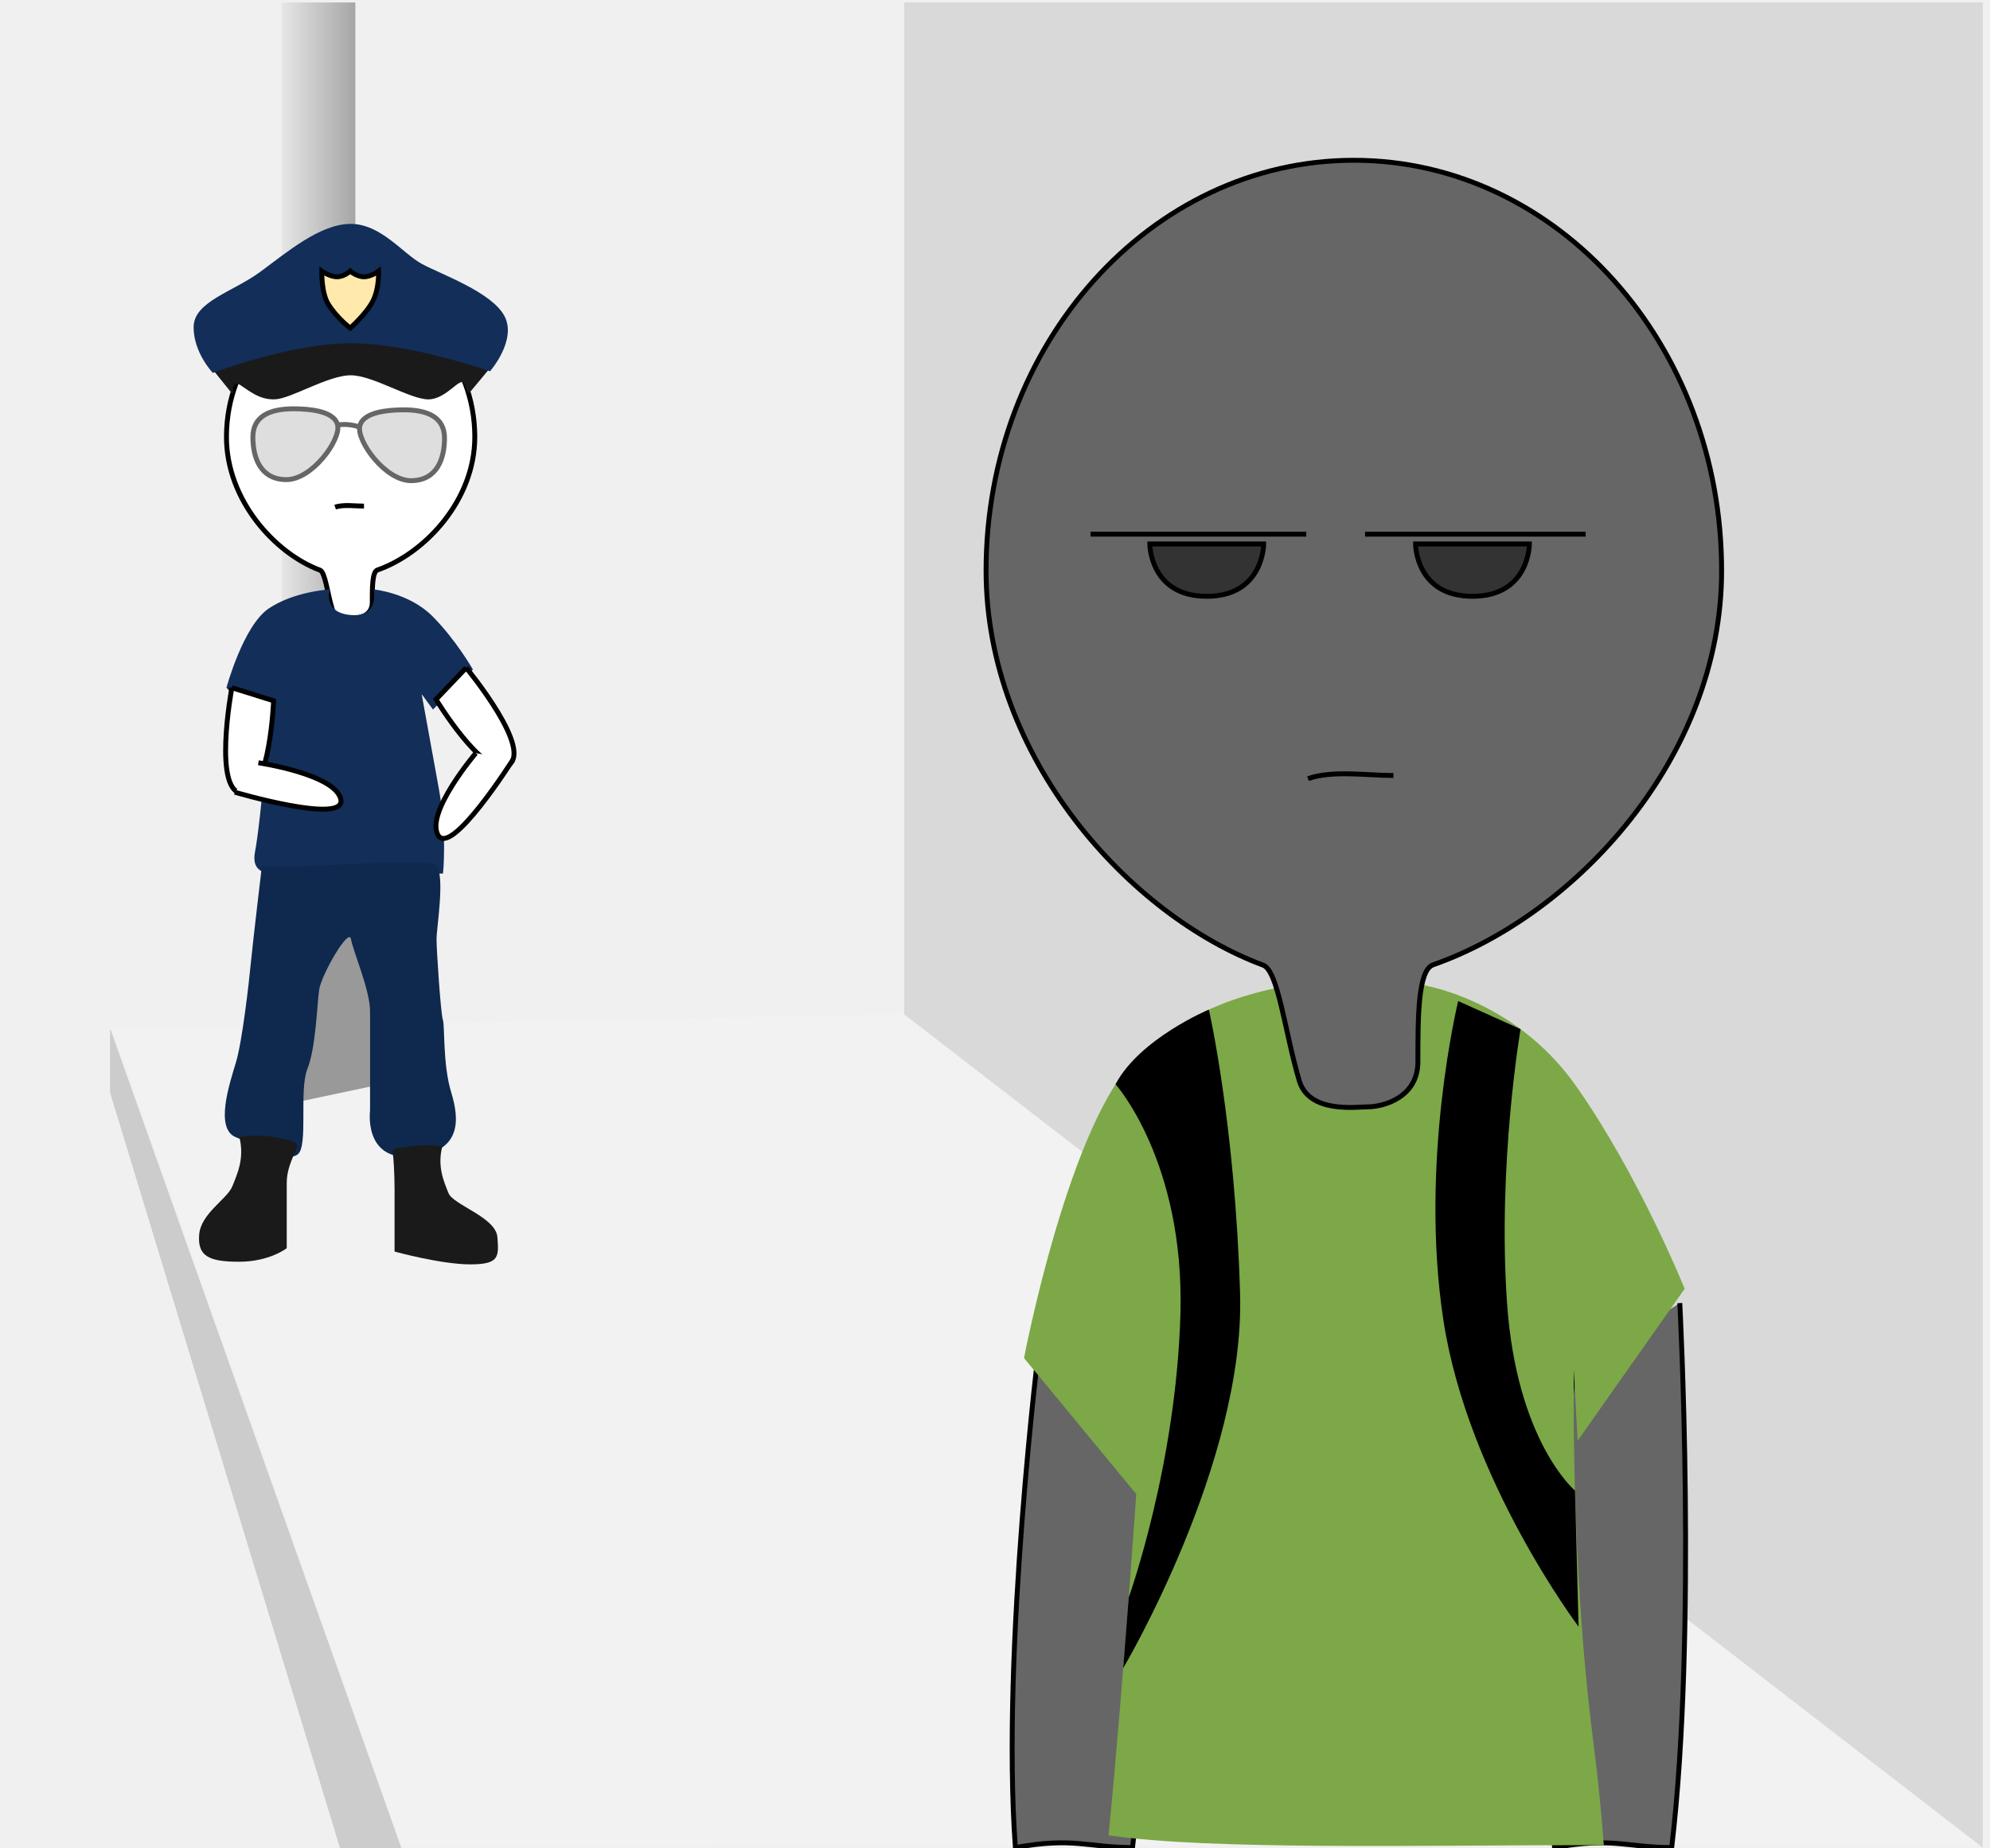
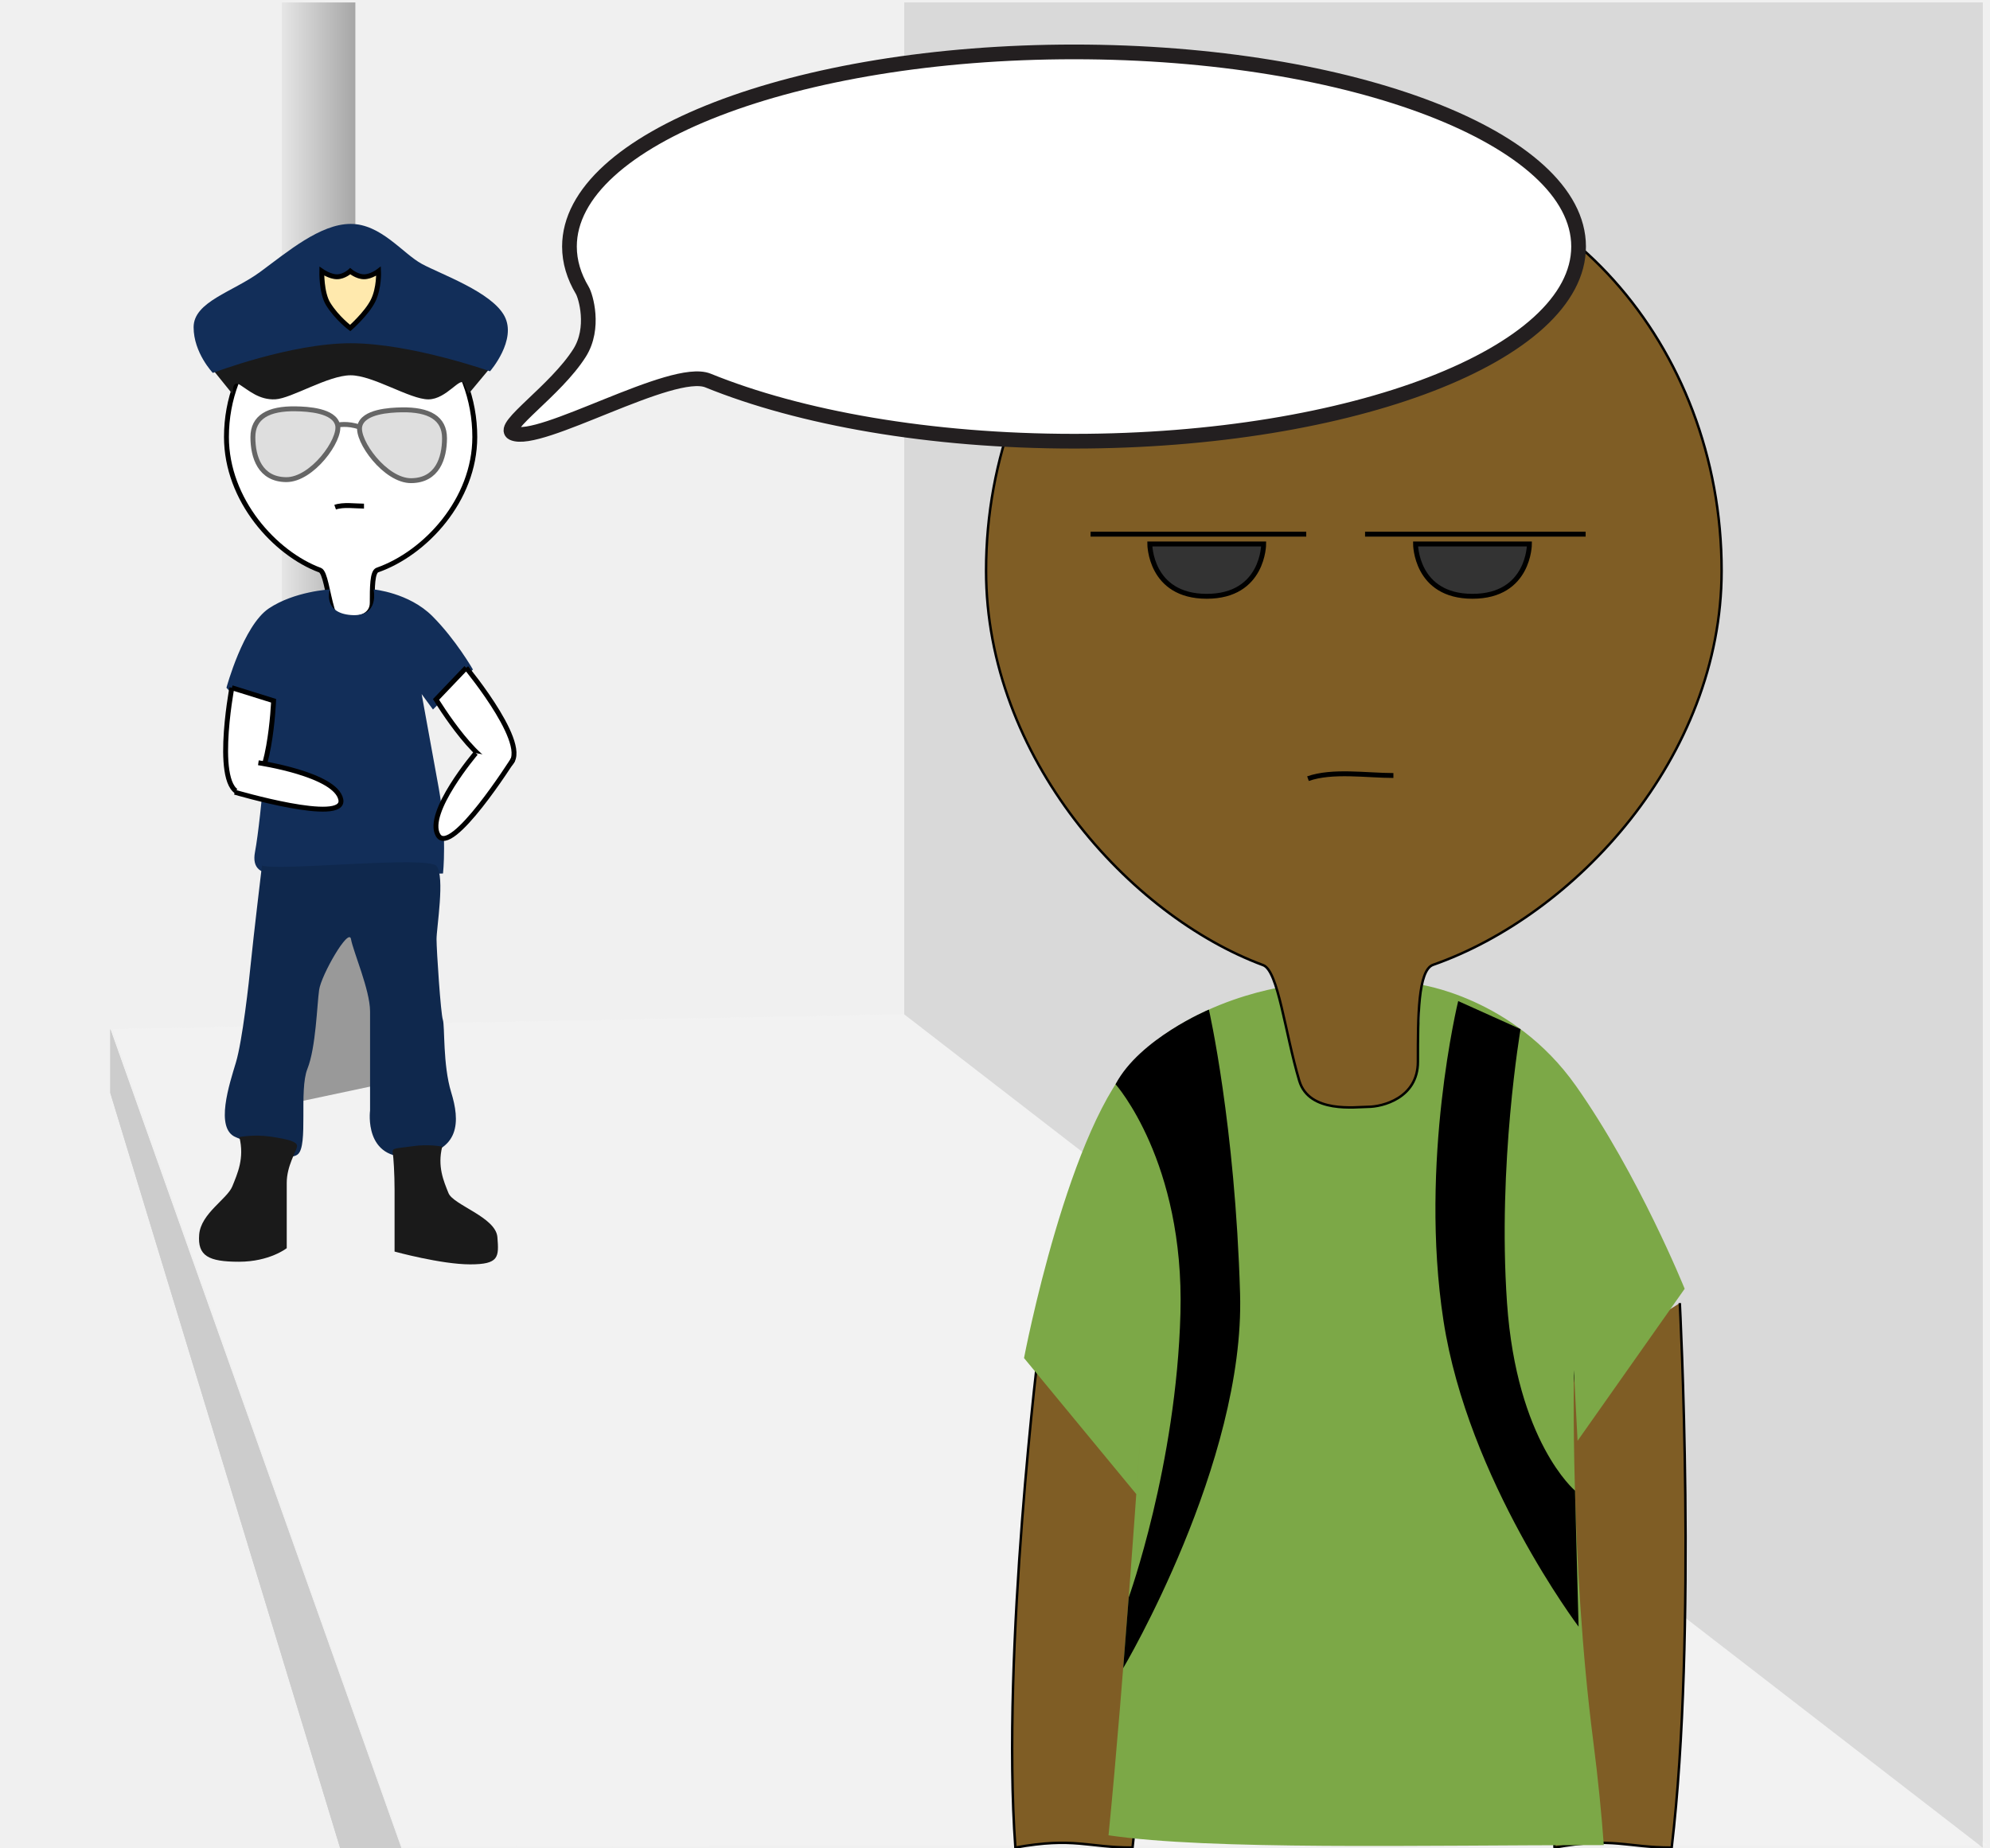
- <svg xmlns="http://www.w3.org/2000/svg" version="1.0" id="Layer_1" x="0px" y="0px" width="406px" height="377px" viewBox="0 0 406 377" enable-background="new 0 0 406 377" xml:space="preserve">
+ <svg xmlns="http://www.w3.org/2000/svg" version="1.1" id="Layer_1" x="0px" y="0px" width="406px" height="377px" viewBox="0 0 406 377" enable-background="new 0 0 406 377" xml:space="preserve">
  <polygon fill="#F2F2F2" points="23,210 185,207 405.5,376.5 82.021,376.678 " />
  <polygon fill="#CCCCCC" points="22.5,210 22.5,223 69.516,377.5 82,377.5 " />
  <polygon fill="#D9D9D9" points="404.5,377 404.5,0.5 184.5,0.5 184.5,207 " />
  <polygon fill="#F2F2F2" points="23,210 185,207 405.5,376.5 82.021,376.678 " />
  <polygon fill="#CCCCCC" points="22.5,210 22.5,223 69.516,377.5 82,377.5 " />
  <polygon fill="#D9D9D9" points="404.5,377 404.5,0.5 184.5,0.5 184.5,207 " />
-   <path fill="#666666" stroke="#000000" stroke-miterlimit="10" d="M233.713,259.903c0,0,2.547,73.239-2.652,117.097  c-9.228,0-11.894-2.166-23.905,0c-2.938-40.129,4.952-103.435,4.952-103.435" />
-   <path fill="#666666" stroke="#000000" stroke-miterlimit="10" d="M342.713,265.903c0,0,3.547,67.239-1.652,111.097  c-9.228,0-11.894-2.166-23.905,0c-2.938-40.129,3.952-97.435,3.952-97.435" />
-   <linearGradient id="SVGID_1_" gradientUnits="userSpaceOnUse" x1="57.5" y1="94.5" x2="72.5" y2="94.5">
+   <path fill="#7F5D25" stroke="#000000" stroke-width="0.5" stroke-miterlimit="10" d="M233.713,259.902  c0,0,2.547,73.239-2.652,117.098c-9.228,0-11.894-2.166-23.904,0c-2.938-40.129,4.951-103.436,4.951-103.436" />
+   <path fill="#7F5D25" stroke="#000000" stroke-width="0.5" stroke-miterlimit="10" d="M342.713,265.902  c0,0,3.547,67.239-1.652,111.098c-9.228,0-11.894-2.166-23.904,0c-2.938-40.129,3.951-97.436,3.951-97.436" />
+   <linearGradient id="SVGID_1_" gradientUnits="userSpaceOnUse" x1="-155.5" y1="354.5" x2="-140.5" y2="354.5" gradientTransform="matrix(1 0 0 -1 213 449)">
    <stop offset="0" style="stop-color:#E6E6E6" />
    <stop offset="1" style="stop-color:#A6A6A6" />
  </linearGradient>
  <rect x="57.5" y="0.5" fill="url(#SVGID_1_)" width="15" height="188" />
  <polygon fill="#999999" points="80.5,183 88.334,219 57.51,225.544 61,185.667 " />
-   <path fill="#FFFFFF" stroke="#000000" stroke-miterlimit="10" d="M96.868,89.165c0,12.87-10.103,23.731-19.876,27.154  c-1.042,0.365-1.045,3.573-1.045,6.679c0,2.507-2.458,3.105-3.436,3.105c-0.813,0-4.061,0.475-4.736-1.798  c-0.988-3.323-1.447-7.579-2.487-7.964c-9.164-3.397-19.087-14.278-19.087-27.176c0-15.616,11.343-28.275,25.333-28.275  C85.526,60.889,96.868,73.548,96.868,89.165z" />
+   <path fill="#FFFFFF" stroke="#000000" stroke-miterlimit="10" d="M96.868,89.165c0,12.87-10.103,23.731-19.876,27.154  c-1.042,0.365-1.045,3.573-1.045,6.679c0,2.507-2.458,3.105-3.436,3.105c-0.812,0-4.061,0.475-4.736-1.798  c-0.988-3.323-1.447-7.579-2.487-7.964c-9.164-3.397-19.087-14.278-19.087-27.176c0-15.616,11.343-28.275,25.333-28.275  C85.526,60.889,96.868,73.548,96.868,89.165z" />
  <path fill="#1A1A1A" d="M47.509,80.502c0,0-0.327-3.105,1.471-1.961s3.923,3.105,7.191,2.942c3.269-0.163,10.787-4.903,15.363-4.903  c4.577,0,12.095,4.913,15.854,4.913c3.759,0,6.637-4.896,7.297-3.157c0.354,0.929,0.926,2.014,0.926,2.014l4.362-5.24  c0,0-13.565-5.721-28.439-5.721c-14.873,0-28.111,6.052-28.111,6.052L47.509,80.502z" />
-   <path fill="#122E59" d="M43.423,76.094c0,0-3.923-4.091-3.923-9.321s8.009-7.191,13.565-11.277  c5.558-4.086,12.259-9.807,18.469-9.807c6.211,0,10.624,6.047,14.547,8.172c3.923,2.125,14.22,5.721,16.834,10.624  c2.615,4.903-2.941,11.277-2.941,11.277s-16.181-5.721-28.439-5.721C59.276,70.042,43.423,76.094,43.423,76.094z" />
-   <path fill="#FFE9AD" stroke="#000000" stroke-miterlimit="10" d="M65.65,55.332c0,0,1.635,1.144,3.105,1.144  c1.472,0,2.697-1.144,2.697-1.144s1.348,1.144,2.819,1.144c1.471,0,2.962-1.144,2.962-1.144s0.174,3.432-1.134,6.047  c-1.308,2.615-4.649,5.557-4.649,5.557s-2.692-1.992-4.493-4.903C65.54,59.739,65.65,55.332,65.65,55.332z" />
+   <path fill="#122E59" d="M43.423,76.094c0,0-3.923-4.091-3.923-9.321s8.009-7.191,13.565-11.277  c5.558-4.086,12.259-9.807,18.469-9.807c6.211,0,10.624,6.047,14.547,8.172s14.22,5.721,16.834,10.624  c2.615,4.903-2.941,11.277-2.941,11.277s-16.181-5.721-28.439-5.721C59.276,70.042,43.423,76.094,43.423,76.094z" />
+   <path fill="#FFE9AD" stroke="#000000" stroke-miterlimit="10" d="M65.65,55.332c0,0,1.635,1.144,3.105,1.144  c1.472,0,2.697-1.144,2.697-1.144s1.348,1.144,2.819,1.144s2.962-1.144,2.962-1.144s0.174,3.432-1.134,6.047  c-1.308,2.615-4.649,5.557-4.649,5.557s-2.692-1.992-4.493-4.903C65.54,59.739,65.65,55.332,65.65,55.332z" />
  <path fill="#DEDEDE" stroke="#666666" stroke-miterlimit="10" d="M60.37,83.421c2.364,0.044,7.829,0.315,8.513,3.31  c0.683,2.996-5.202,11.193-10.51,11.141c-5.308-0.053-6.778-4.572-6.778-8.67C51.595,85.103,54.747,83.316,60.37,83.421z" />
-   <path fill="#DEDEDE" stroke="#666666" stroke-miterlimit="10" d="M81.916,83.631c-2.364,0.044-7.829,0.315-8.513,3.311  c-0.683,2.995,5.202,11.192,10.51,11.14c5.308-0.052,6.778-4.571,6.778-8.67S87.538,83.526,81.916,83.631z" />
+   <path fill="#DEDEDE" stroke="#666666" stroke-miterlimit="10" d="M81.916,83.631c-2.364,0.044-7.829,0.315-8.513,3.311  c-0.683,2.995,5.202,11.192,10.51,11.14c5.308-0.052,6.778-4.571,6.778-8.67C90.691,85.313,87.538,83.526,81.916,83.631z" />
  <path fill="#DEDEDE" stroke="#666666" stroke-miterlimit="10" d="M68.883,86.731c0,0,2.031-0.455,4.466,0.417" />
  <path fill="none" stroke="#000000" stroke-miterlimit="10" d="M68.376,103.493c1.685-0.594,4.048-0.218,5.884-0.218" />
-   <path fill="#122E59" d="M76.219,120.273c0,0,7.191,0.654,11.985,5.448s8.281,10.896,8.281,10.896l-8.152,8.16l-2.309-3.147  c0,0,1.744,9.589,3.487,19.177s0.872,17.434,0.872,17.434s-11.329,0.436-21.138,0c-9.808-0.436-18.524,2.506-17.217-4.413  c1.307-6.918,3.051-29.583,3.051-29.583l-2.527,3.051l-6.352-6.96c0,0,3.433-12.707,8.662-16.194  c5.23-3.487,12.421-3.868,12.421-3.868s-1.526,4.794,4.357,5.23C77.525,125.939,76.219,120.273,76.219,120.273z" />
+   <path fill="#122E59" d="M76.219,120.273c0,0,7.191,0.654,11.985,5.448c4.794,4.794,8.281,10.896,8.281,10.896l-8.152,8.16  l-2.309-3.147c0,0,1.744,9.589,3.487,19.177c1.743,9.588,0.872,17.434,0.872,17.434s-11.329,0.436-21.138,0  c-9.808-0.436-18.524,2.506-17.217-4.413c1.307-6.918,3.051-29.583,3.051-29.583l-2.527,3.051l-6.352-6.96  c0,0,3.433-12.707,8.662-16.194c5.23-3.487,12.421-3.868,12.421-3.868s-1.526,4.794,4.357,5.23  C77.525,125.939,76.219,120.273,76.219,120.273z" />
  <path fill="#FFFFFF" stroke="#000000" stroke-miterlimit="10" d="M47.303,140.335c0,0-4.162,22.223,2.558,21.534  c5.244-0.537,5.957-18.874,5.957-18.874L47.303,140.335" />
  <path fill="#FFFFFF" stroke="#000000" stroke-miterlimit="10" d="M47.903,161.653c0,0,22.652,6.67,21.633,1.499  c-1.018-5.171-16.819-7.506-16.819-7.506" />
  <path fill="#FFFFFF" stroke="#000000" stroke-miterlimit="10" d="M95.116,136.265c0,0,14.413,17.418,8.203,20.074  c-4.847,2.073-14.36-13.62-14.36-13.62L95.116,136.265" />
  <path fill="#FFFFFF" stroke="#000000" stroke-miterlimit="10" d="M104.646,155.023c0,0-12.629,19.953-15.273,15.393  c-2.646-4.559,7.694-16.733,7.694-16.733" />
-   <path fill="#0F284D" d="M53.447,176.616c0,0-1.798,15.05-2.233,19.532c-0.437,4.483-1.771,16.278-3.078,20.637  c-1.308,4.359-4.372,13.526-0.015,15.27c4.359,1.742,10.454,5.236,12.633,3.492c2.18-1.743,0.215-13.072,1.959-17.43  c1.742-4.358,1.959-13.074,2.396-16.125c0.435-3.051,6.067-12.862,6.503-10.354c0.436,2.51,3.889,10.404,3.889,14.738  s0,20.242,0,20.242s-1.385,10.306,8.641,9.402s9.659-7.44,7.916-13.106c-1.742-5.667-1.271-13.512-1.706-14.819  c-0.437-1.307-1.29-14.17-1.29-16.455c0-2.286,1.751-12.726,0.009-14.916C87.325,174.536,56.607,177.825,53.447,176.616z" />
-   <path fill="#1A1A1A" d="M48.84,232.029c0,0,2.956-0.605,6.417-0.087c3.46,0.519,5.515,0.995,5.343,2.034  c-0.174,1.037-2.1,3.936-2.1,7.396s0,13.324,0,13.324s-3.488,2.769-9.746,2.769c-6.26,0-8.465-1.212-8.118-5.538  c0.346-4.325,5.731-7.267,6.77-9.863C48.443,239.47,49.906,236.355,48.84,232.029z" />
-   <path fill="#1A1A1A" d="M90.22,233.975c0,0-2.793-0.572-6.062-0.082c-3.27,0.49-4.199,0.285-4.035,1.267  c0.162,0.98,0.377,4.372,0.377,7.641s0,12.585,0,12.585S90.004,258,95.914,258c5.912,0,5.892-1.471,5.565-5.557  c-0.327-4.086-8.999-6.538-9.98-8.99C90.519,241.002,89.211,238.061,90.22,233.975z" />
-   <path fill="#7CA847" d="M289.382,200.845c0,0,19.278,2.486,32.129,20.713c12.85,18.226,22.196,41.425,22.196,41.425l-21.851,31.021  l-0.749-14.438c0,0-0.763,38.926,3.907,75.378c1.05,8.189,1.745,15.359,2.193,21.557c-38.208,0-80.185,1.062-101.044-2  c3.17-31.876,6.559-82.521,6.559-82.521l-0.896,12.902l-22.904-27.764c0,0,9.2-48.311,23.22-61.566s33.293-14.706,33.293-14.706  s-4.091,18.228,11.68,19.884C292.888,222.386,289.382,200.845,289.382,200.845z" />
-   <path fill="#666666" stroke="#000000" stroke-miterlimit="10" d="M351.244,116.452c0,38.118-29.921,70.287-58.867,80.425  c-3.088,1.081-3.096,10.584-3.096,19.781c0,7.424-7.279,9.197-10.175,9.197c-2.411,0-12.028,1.406-14.028-5.324  c-2.928-9.842-4.287-22.447-7.368-23.588c-27.143-10.064-56.532-42.29-56.532-80.491c0-46.252,33.596-83.747,75.033-83.747  C317.652,32.706,351.244,70.2,351.244,116.452z" />
-   <path fill="none" stroke="#000000" stroke-miterlimit="10" d="M266.854,158.89c4.99-1.76,11.989-0.646,17.428-0.646" />
+   <path fill="#0F284D" d="M53.447,176.616c0,0-1.798,15.05-2.233,19.532c-0.437,4.482-1.771,16.277-3.078,20.637  c-1.308,4.359-4.372,13.525-0.015,15.27c4.359,1.742,10.454,5.236,12.633,3.492c2.18-1.742,0.215-13.072,1.959-17.43  c1.742-4.358,1.959-13.074,2.396-16.125c0.435-3.051,6.067-12.862,6.503-10.354c0.436,2.51,3.889,10.403,3.889,14.737  s0,20.242,0,20.242s-1.385,10.306,8.641,9.401c10.026-0.903,9.659-7.439,7.916-13.105c-1.742-5.667-1.271-13.512-1.706-14.818  c-0.437-1.308-1.29-14.171-1.29-16.455c0-2.287,1.751-12.727,0.009-14.917C87.325,174.536,56.607,177.825,53.447,176.616z" />
+   <path fill="#1A1A1A" d="M48.84,232.029c0,0,2.956-0.605,6.417-0.088c3.46,0.52,5.515,0.996,5.343,2.035  c-0.174,1.037-2.1,3.936-2.1,7.396s0,13.323,0,13.323s-3.488,2.77-9.746,2.77c-6.26,0-8.465-1.212-8.118-5.538  c0.346-4.325,5.731-7.267,6.77-9.862C48.443,239.471,49.906,236.355,48.84,232.029z" />
+   <path fill="#1A1A1A" d="M90.22,233.975c0,0-2.793-0.572-6.062-0.082c-3.27,0.49-4.199,0.285-4.035,1.268  c0.162,0.98,0.377,4.372,0.377,7.641c0,3.27,0,12.586,0,12.586S90.004,258,95.914,258c5.912,0,5.892-1.471,5.565-5.557  s-8.999-6.539-9.98-8.99C90.519,241.002,89.211,238.061,90.22,233.975z" />
+   <path fill="#7CA847" d="M289.382,200.846c0,0,19.278,2.485,32.129,20.713c12.851,18.226,22.196,41.424,22.196,41.424l-21.852,31.021  l-0.748-14.438c0,0-0.764,38.926,3.906,75.378c1.051,8.188,1.745,15.358,2.193,21.557c-38.208,0-80.186,1.062-101.044-2  c3.17-31.876,6.56-82.521,6.56-82.521l-0.896,12.901l-22.904-27.764c0,0,9.2-48.312,23.221-61.566  c14.02-13.255,33.293-14.706,33.293-14.706s-4.092,18.229,11.68,19.885C292.889,222.386,289.382,200.846,289.382,200.846z" />
+   <path fill="#7F5D25" stroke="#000000" stroke-width="0.5" stroke-miterlimit="10" d="M351.244,116.452  c0,38.118-29.921,70.287-58.867,80.425c-3.088,1.081-3.096,10.584-3.096,19.781c0,7.424-7.279,9.197-10.176,9.197  c-2.41,0-12.027,1.406-14.027-5.324c-2.928-9.842-4.287-22.447-7.368-23.588c-27.144-10.064-56.532-42.291-56.532-80.491  c0-46.252,33.596-83.747,75.033-83.747C317.652,32.706,351.244,70.2,351.244,116.452z" />
+   <path fill="none" stroke="#000000" stroke-miterlimit="10" d="M266.854,158.89c4.99-1.76,11.989-0.646,17.429-0.646" />
  <path fill="#333333" stroke="#000000" stroke-miterlimit="10" d="M257.816,111H234.58c0,0-0.002,10.677,11.618,10.677  S257.816,111,257.816,111z" />
  <path fill="#333333" stroke="#000000" stroke-miterlimit="10" d="M312.033,111h-23.235c0,0-0.003,10.677,11.618,10.677  C312.036,121.677,312.033,111,312.033,111z" />
-   <line fill="#333333" stroke="#000000" stroke-miterlimit="10" x1="222.5" y1="109" x2="266.5" y2="109" />
-   <line fill="#333333" stroke="#000000" stroke-miterlimit="10" x1="278.5" y1="109" x2="323.5" y2="109" />
-   <path d="M227.598,221.246c0,0,14.07,15.754,13.236,46.754s-10.556,57.983-10.556,57.983l-1.122,14.413  c0,0,24.844-41.896,23.844-76.396s-6.362-57.984-6.362-57.984S232.513,211.908,227.598,221.246z" />
-   <path d="M297.5,204.271c0,0-8,32.729-3,65.229s27.565,62.428,27.565,62.428l-0.738-27.766c0,0-11.905-9.971-13.866-38.316  S310.224,210,310.224,210L297.5,204.271z" />
+   <line fill="none" stroke="#000000" stroke-miterlimit="10" x1="222.5" y1="109" x2="266.5" y2="109" />
+   <line fill="none" stroke="#000000" stroke-miterlimit="10" x1="278.5" y1="109" x2="323.5" y2="109" />
+   <path d="M227.598,221.246c0,0,14.07,15.754,13.236,46.754s-10.557,57.983-10.557,57.983l-1.121,14.413  c0,0,24.844-41.896,23.844-76.396s-6.361-57.984-6.361-57.984S232.514,211.908,227.598,221.246z" />
+   <path d="M297.5,204.271c0,0-8,32.729-3,65.229s27.564,62.428,27.564,62.428l-0.737-27.766c0,0-11.905-9.971-13.866-38.316  C305.5,237.501,310.225,210,310.225,210L297.5,204.271z" />
+   <g>
+     <path fill="#BD912D" stroke="#000000" stroke-width="0.5" stroke-miterlimit="10" d="M610.795,260.066c0,1.381-1.119,2.5-2.5,2.5   l0,0c-1.381,0-2.5-1.119-2.5-2.5v-14c0-1.381,1.119-2.5,2.5-2.5l0,0c1.381,0,2.5,1.119,2.5,2.5V260.066z" />
+     <path fill="#BD912D" stroke="#000000" stroke-width="0.5" stroke-miterlimit="10" d="M627.795,260.066c0,1.381-1.119,2.5-2.5,2.5   l0,0c-1.381,0-2.5-1.119-2.5-2.5v-14c0-1.381,1.119-2.5,2.5-2.5l0,0c1.381,0,2.5,1.119,2.5,2.5V260.066z" />
+     <path fill="#BD912D" stroke="#000000" stroke-width="0.5" stroke-miterlimit="10" d="M607.501,179.803   c0,0,4.827,18.15-0.616,18.314c-4.248,0.13-6.045-15.147-6.045-15.147L607.501,179.803" />
+     <path fill="#BD912D" stroke="#000000" stroke-width="0.5" stroke-miterlimit="10" d="M626.576,178.155   c0,0-0.944,22.848,3.679,21.119c3.606-1.348,2.488-19.78,2.488-19.78L626.576,178.155" />
+     <path fill="#1A1A1A" stroke="#000000" stroke-miterlimit="10" d="M606.258,259.4c0,0,1.967-0.426,4.396-0.061   c2.43,0.363,2.141-0.857,2.141,1.57s0,9.354,0,9.354s-2.492,0.752-6.721,1.943c-16.805,4.736-12.405-5.441-12.163-8.479   c0.243-3.037,10.579-0.512,11.308-2.332S607.006,262.438,606.258,259.4z" />
+     <path fill="#1A1A1A" stroke="#000000" stroke-miterlimit="10" d="M630.328,259.4c0,0-2.465-0.426-4.895-0.061   c-2.431,0.363-2.64-0.857-2.64,1.57s0,9.354,0,9.354s2.99,0.752,7.218,1.943c16.807,4.736,12.655-5.441,12.412-8.479   s-10.454-0.512-11.184-2.332C630.513,259.576,629.579,262.438,630.328,259.4z" />
+     <rect x="604.795" y="211.566" fill="#BD912D" stroke="#000000" stroke-width="0.5" stroke-miterlimit="10" width="22" height="17" />
+     <rect x="604.295" y="216.066" fill="#C1272D" width="17" height="4" />
+     <path fill="#D7DED1" d="M603.602,218.679c0,0-6.512,19.454-5.162,29.122c0.918,6.578,20.766,0,20.766,0l-1.069-17.438l1.069,17.438   c0,0,19.888,5.812,18.052-1.986c-1.836-7.803-9.791-30.748-9.791-30.748L603.602,218.679" />
+     <line fill="none" stroke="#999999" stroke-width="0.5" stroke-miterlimit="10" x1="618.287" y1="247.342" x2="617.372" y2="232.436" />
+     <path fill="#7CA847" d="M619.802,164.893c0,0,4.569,0.589,7.614,4.909c3.045,4.319,5.261,9.817,5.261,9.817l-5.179,7.352   l-1.467-2.835c0,0,1.108,8.64,2.215,17.279c1.107,8.639,0.555,12.495,0.555,12.495s-7.197,0.393-13.428,0   s-11.768,2.259-10.938-3.975c0.829-6.234,1.938-23.443,1.938-23.443l-1.605,2.75l-4.033-6.271c0,0,2.18-11.449,5.502-14.591   c3.321-3.142,7.891-3.486,7.891-3.486s-0.971,4.32,2.768,4.713C620.634,170,619.802,164.893,619.802,164.893z" />
+     <path fill="#BD912D" stroke="#000000" stroke-width="0.5" stroke-miterlimit="10" d="M628.76,192.666   c0,0-13.318,24.207-8.51,25.219c4.249,0.895,11.077-20.148,11.077-20.148" />
+     <path fill="#BD912D" stroke="#000000" stroke-width="0.5" stroke-miterlimit="10" d="M634.463,144.893   c0,9.034-7.091,16.657-13.951,19.06c-0.73,0.256-0.734,2.508-0.734,4.688c0,1.76-1.725,2.181-2.409,2.181   c-0.572,0-2.853,0.333-3.326-1.263c-0.692-2.332-1.017-5.319-1.745-5.59c-6.434-2.385-13.396-10.022-13.396-19.075   c0-10.962,7.961-19.848,17.78-19.848C626.502,125.045,634.463,133.931,634.463,144.893z" />
+     <path fill="none" stroke="#000000" stroke-width="0.5" stroke-miterlimit="10" d="M614.463,154.95   c1.184-0.417,2.842-0.153,4.131-0.153" />
+     <path fill="#333333" stroke="#000000" stroke-miterlimit="10" d="M612.32,144.567h-5.506c0,0-0.002,2.53,2.752,2.53   S612.32,144.567,612.32,144.567z" />
+     <path fill="#333333" stroke="#000000" stroke-miterlimit="10" d="M625.17,144.567h-5.507c0,0-0.001,2.53,2.753,2.53   S625.17,144.567,625.17,144.567z" />
+     <line fill="none" stroke="#000000" stroke-miterlimit="10" x1="604.295" y1="143.567" x2="613.295" y2="143.567" />
+     <line fill="none" stroke="#000000" stroke-miterlimit="10" x1="616.295" y1="143.567" x2="627.295" y2="143.567" />
+     <path d="M625.193,167.707c0,0-1.551,3.96-0.551,9.71s1.651,11.344,1.651,11.344v4.306c0,0-3.632-9.061-3.632-14.912   c0-7.306-0.868-12.706-0.868-12.706L625.193,167.707z" />
+     <path d="M605.795,187.484c0,0,2.5-9.417,2.5-13.167s-1.25-6.625-1.25-6.625l2.43-1.482c0,0,1.442,7.551,1.094,11.637   c-0.772,9.025-4.537,13.702-4.537,13.702L605.795,187.484z" />
+   </g>
+   <g>
+     <path fill="#7F5D25" stroke="#000000" stroke-width="0.5" stroke-miterlimit="10" d="M493.912,272.389c0,1.381-1.119,2.5-2.5,2.5   l0,0c-1.381,0-2.5-1.119-2.5-2.5v-14c0-1.381,1.119-2.5,2.5-2.5l0,0c1.381,0,2.5,1.119,2.5,2.5V272.389z" />
+     <path fill="#7F5D25" stroke="#000000" stroke-width="0.5" stroke-miterlimit="10" d="M510.912,272.389c0,1.381-1.119,2.5-2.5,2.5   l0,0c-1.381,0-2.5-1.119-2.5-2.5v-14c0-1.381,1.119-2.5,2.5-2.5l0,0c1.381,0,2.5,1.119,2.5,2.5V272.389z" />
+     <path fill="#7F5D25" stroke="#000000" stroke-width="0.5" stroke-miterlimit="10" d="M490.618,192.124   c0,0,4.827,18.149-0.616,18.315c-4.248,0.129-6.045-15.148-6.045-15.148L490.618,192.124" />
+     <path fill="#7F5D25" stroke="#000000" stroke-width="0.5" stroke-miterlimit="10" d="M509.693,190.477   c0,0-0.944,22.848,3.679,21.119c3.606-1.349,2.488-19.781,2.488-19.781L509.693,190.477" />
+     <path fill="#1A1A1A" stroke="#000000" stroke-miterlimit="10" d="M489.375,271.723c0,0,1.967-0.426,4.396-0.061   c2.43,0.361,2.141-0.857,2.141,1.57s0,9.354,0,9.354s-2.492,0.752-6.721,1.943c-16.805,4.734-12.405-5.443-12.163-8.48   c0.243-3.037,10.579-0.51,11.308-2.332C489.064,271.896,490.123,274.758,489.375,271.723z" />
+     <path fill="#1A1A1A" stroke="#000000" stroke-miterlimit="10" d="M513.445,271.723c0,0-2.465-0.426-4.895-0.061   c-2.431,0.361-2.64-0.857-2.64,1.57s0,9.354,0,9.354s2.99,0.752,7.218,1.943c16.807,4.734,12.655-5.443,12.412-8.48   s-10.454-0.51-11.184-2.332C513.63,271.896,512.696,274.758,513.445,271.723z" />
+     <rect x="487.912" y="223.888" fill="#7F5D25" stroke="#000000" stroke-width="0.5" stroke-miterlimit="10" width="22" height="17.001" />
+     <rect x="487.412" y="228.389" fill="#C1272D" width="17" height="4" />
+     <path fill="#D7DED1" d="M486.719,231c0,0-6.512,19.455-5.162,29.123c0.918,6.578,20.766,0,20.766,0l-1.069-17.439l1.069,17.439   c0,0,19.888,5.812,18.052-1.988s-9.791-30.746-9.791-30.746L486.719,231" />
+     <line fill="none" stroke="#999999" stroke-width="0.5" stroke-miterlimit="10" x1="501.404" y1="259.664" x2="500.489" y2="244.758" />
+     <path fill="#7CA847" d="M502.919,177.214c0,0,4.569,0.589,7.614,4.909c3.045,4.319,5.261,9.816,5.261,9.816l-5.179,7.353   l-1.467-2.835c0,0,1.108,8.641,2.215,17.279c1.107,8.639,0.555,12.496,0.555,12.496s-7.197,0.393-13.428,0   s-11.768,2.258-10.938-3.976c0.829-6.234,1.938-23.442,1.938-23.442l-1.605,2.748l-4.033-6.271c0,0,2.18-11.449,5.502-14.591   c3.321-3.142,7.891-3.486,7.891-3.486s-0.971,4.32,2.768,4.713C503.751,182.321,502.919,177.214,502.919,177.214z" />
+     <path fill="#7F5D25" stroke="#000000" stroke-width="0.5" stroke-miterlimit="10" d="M511.877,204.987   c0,0-13.318,24.208-8.51,25.22c4.249,0.893,11.077-20.148,11.077-20.148" />
+     <path fill="#7F5D25" stroke="#000000" stroke-width="0.5" stroke-miterlimit="10" d="M517.58,157.214   c0,9.034-7.091,16.657-13.951,19.06c-0.73,0.256-0.734,2.508-0.734,4.688c0,1.76-1.725,2.181-2.409,2.181   c-0.572,0-2.853,0.333-3.326-1.263c-0.692-2.332-1.017-5.319-1.745-5.59c-6.434-2.385-13.396-10.022-13.396-19.075   c0-10.962,7.961-19.848,17.78-19.848C509.619,137.366,517.58,146.252,517.58,157.214z" />
+     <path fill="none" stroke="#000000" stroke-width="0.5" stroke-miterlimit="10" d="M497.58,167.271   c1.184-0.417,2.842-0.153,4.131-0.153" />
+     <path fill="#333333" stroke="#000000" stroke-miterlimit="10" d="M495.438,156.888h-5.506c0,0-0.002,2.53,2.752,2.53   S495.438,156.888,495.438,156.888z" />
+     <path fill="#333333" stroke="#000000" stroke-miterlimit="10" d="M508.287,156.888h-5.507c0,0-0.001,2.53,2.753,2.53   S508.287,156.888,508.287,156.888z" />
+     <line fill="none" stroke="#000000" stroke-miterlimit="10" x1="487.412" y1="155.888" x2="496.412" y2="155.888" />
+     <line fill="none" stroke="#000000" stroke-miterlimit="10" x1="499.412" y1="155.888" x2="510.412" y2="155.888" />
+     <path d="M508.311,180.028c0,0-1.551,3.96-0.551,9.71s1.651,11.344,1.651,11.344v4.307c0,0-3.632-9.062-3.632-14.912   c0-7.306-0.868-12.707-0.868-12.707L508.311,180.028z" />
+     <path d="M488.912,199.805c0,0,2.5-9.416,2.5-13.167c0-3.75-1.25-6.625-1.25-6.625l2.43-1.482c0,0,1.442,7.551,1.094,11.637   c-0.772,9.025-4.537,13.702-4.537,13.702L488.912,199.805z" />
+   </g>
+   <g>
+     <path opacity="0.8" fill="#FFFFFF" stroke="#000000" stroke-miterlimit="10" enable-background="new    " d="M-31.661,91.99   c0,12.514-9.823,23.076-19.326,26.404c-1.014,0.355-1.017,3.475-1.017,6.494c0,2.438-2.39,3.02-3.34,3.02   c-0.792,0-3.949,0.462-4.606-1.748c-0.961-3.23-1.407-7.369-2.418-7.745c-8.911-3.304-18.56-13.883-18.56-26.425   c0-15.187,11.029-27.496,24.634-27.496C-42.689,64.494-31.661,76.804-31.661,91.99z" />
+     <path fill="#DEDEDE" stroke="#666666" stroke-miterlimit="10" d="M-67.151,86.404c2.299,0.043,7.614,0.307,8.278,3.22   c0.664,2.912-5.059,10.883-10.22,10.832c-5.161-0.051-6.591-4.445-6.591-8.431C-75.685,88.04-72.619,86.303-67.151,86.404z" />
+     <path fill="#DEDEDE" stroke="#666666" stroke-miterlimit="10" d="M-46.2,86.609c-2.298,0.042-7.612,0.307-8.277,3.218   c-0.665,2.913,5.058,10.885,10.219,10.833c5.161-0.051,6.591-4.445,6.591-8.431C-37.667,88.245-40.732,86.507-46.2,86.609z" />
+     <path fill="#DEDEDE" stroke="#666666" stroke-miterlimit="10" d="M-58.873,89.624c0,0,1.975-0.442,4.343,0.404" />
+     <path fill="none" stroke="#000000" stroke-miterlimit="10" d="M-59.367,105.922c1.639-0.577,3.937-0.212,5.722-0.212" />
+     <path fill="#C1272D" d="M-51.74,122.24c0,0,6.994,0.636,11.655,5.297c4.662,4.663,8.053,10.596,8.053,10.596l-7.927,7.934   l-2.245-3.061c0,0,1.696,9.324,3.391,18.648c1.695,9.324,0.847,16.952,0.847,16.952s-11.016,0.424-20.554,0   c-9.537-0.423-18.014,2.438-16.742-4.291c1.271-6.729,2.967-28.767,2.967-28.767l-2.458,2.967l-6.176-6.768   c0,0,3.337-12.356,8.423-15.747c5.085-3.391,12.078-3.762,12.078-3.762s-1.483,4.662,4.238,5.086   C-50.468,127.749-51.74,122.24-51.74,122.24z" />
+     <path fill="#FFFFFF" stroke="#000000" stroke-miterlimit="10" d="M-79.857,141.749c0,0-4.047,21.609,2.487,20.939   c5.099-0.522,5.792-18.353,5.792-18.353L-79.857,141.749" />
+     <path fill="#FFFFFF" stroke="#000000" stroke-miterlimit="10" d="M-74.486,160.279c0,0,15.821-16.642,10.894-18.055   c-4.926-1.413-13.956,11.224-13.956,11.224" />
+     <path fill="#FFFFFF" stroke="#000000" stroke-miterlimit="10" d="M-33.363,137.791c0,0,14.016,16.937,7.977,19.52   c-4.712,2.016-13.964-13.244-13.964-13.244L-33.363,137.791" />
+     <path fill="#FFFFFF" stroke="#000000" stroke-miterlimit="10" d="M-24.095,156.032c0,0-12.282,19.401-14.854,14.967   c-2.572-4.433,7.482-16.272,7.482-16.272" />
+   </g>
+   <path fill="#FFFFFF" stroke="#231F20" stroke-width="3" stroke-miterlimit="10" d="M322.064,50.31  c0,21.936-46.089,39.719-102.941,39.719c-29.397,0-55.917-4.755-74.675-12.379c-7.287-2.962-34.424,13.249-39.823,10.726  C102,87.148,113.401,79.693,118.25,72c3.198-5.074,1.243-11.587,0.554-12.743c-1.716-2.876-2.623-5.871-2.623-8.948  c0-21.936,46.088-39.719,102.941-39.719C275.976,10.591,322.064,28.374,322.064,50.31z" />
+   <path fill="#122E59" d="M-65.218,237.205c0,0,7.191,0.653,11.985,5.447c4.794,4.795,8.28,10.896,8.28,10.896l-8.151,8.16  l-2.31-3.147c0,0,1.744,9.589,3.487,19.177s0.872,17.435,0.872,17.435s-11.328,0.436-21.138,0  c-9.808-0.437-18.524,2.506-17.218-4.413c1.308-6.918,3.052-29.583,3.052-29.583l-2.527,3.051l-6.352-6.96  c0,0,3.433-12.707,8.661-16.193c5.23-3.487,12.422-3.869,12.422-3.869s-1.526,4.795,4.357,5.23  C-63.912,242.871-65.218,237.205-65.218,237.205z" />
</svg>
